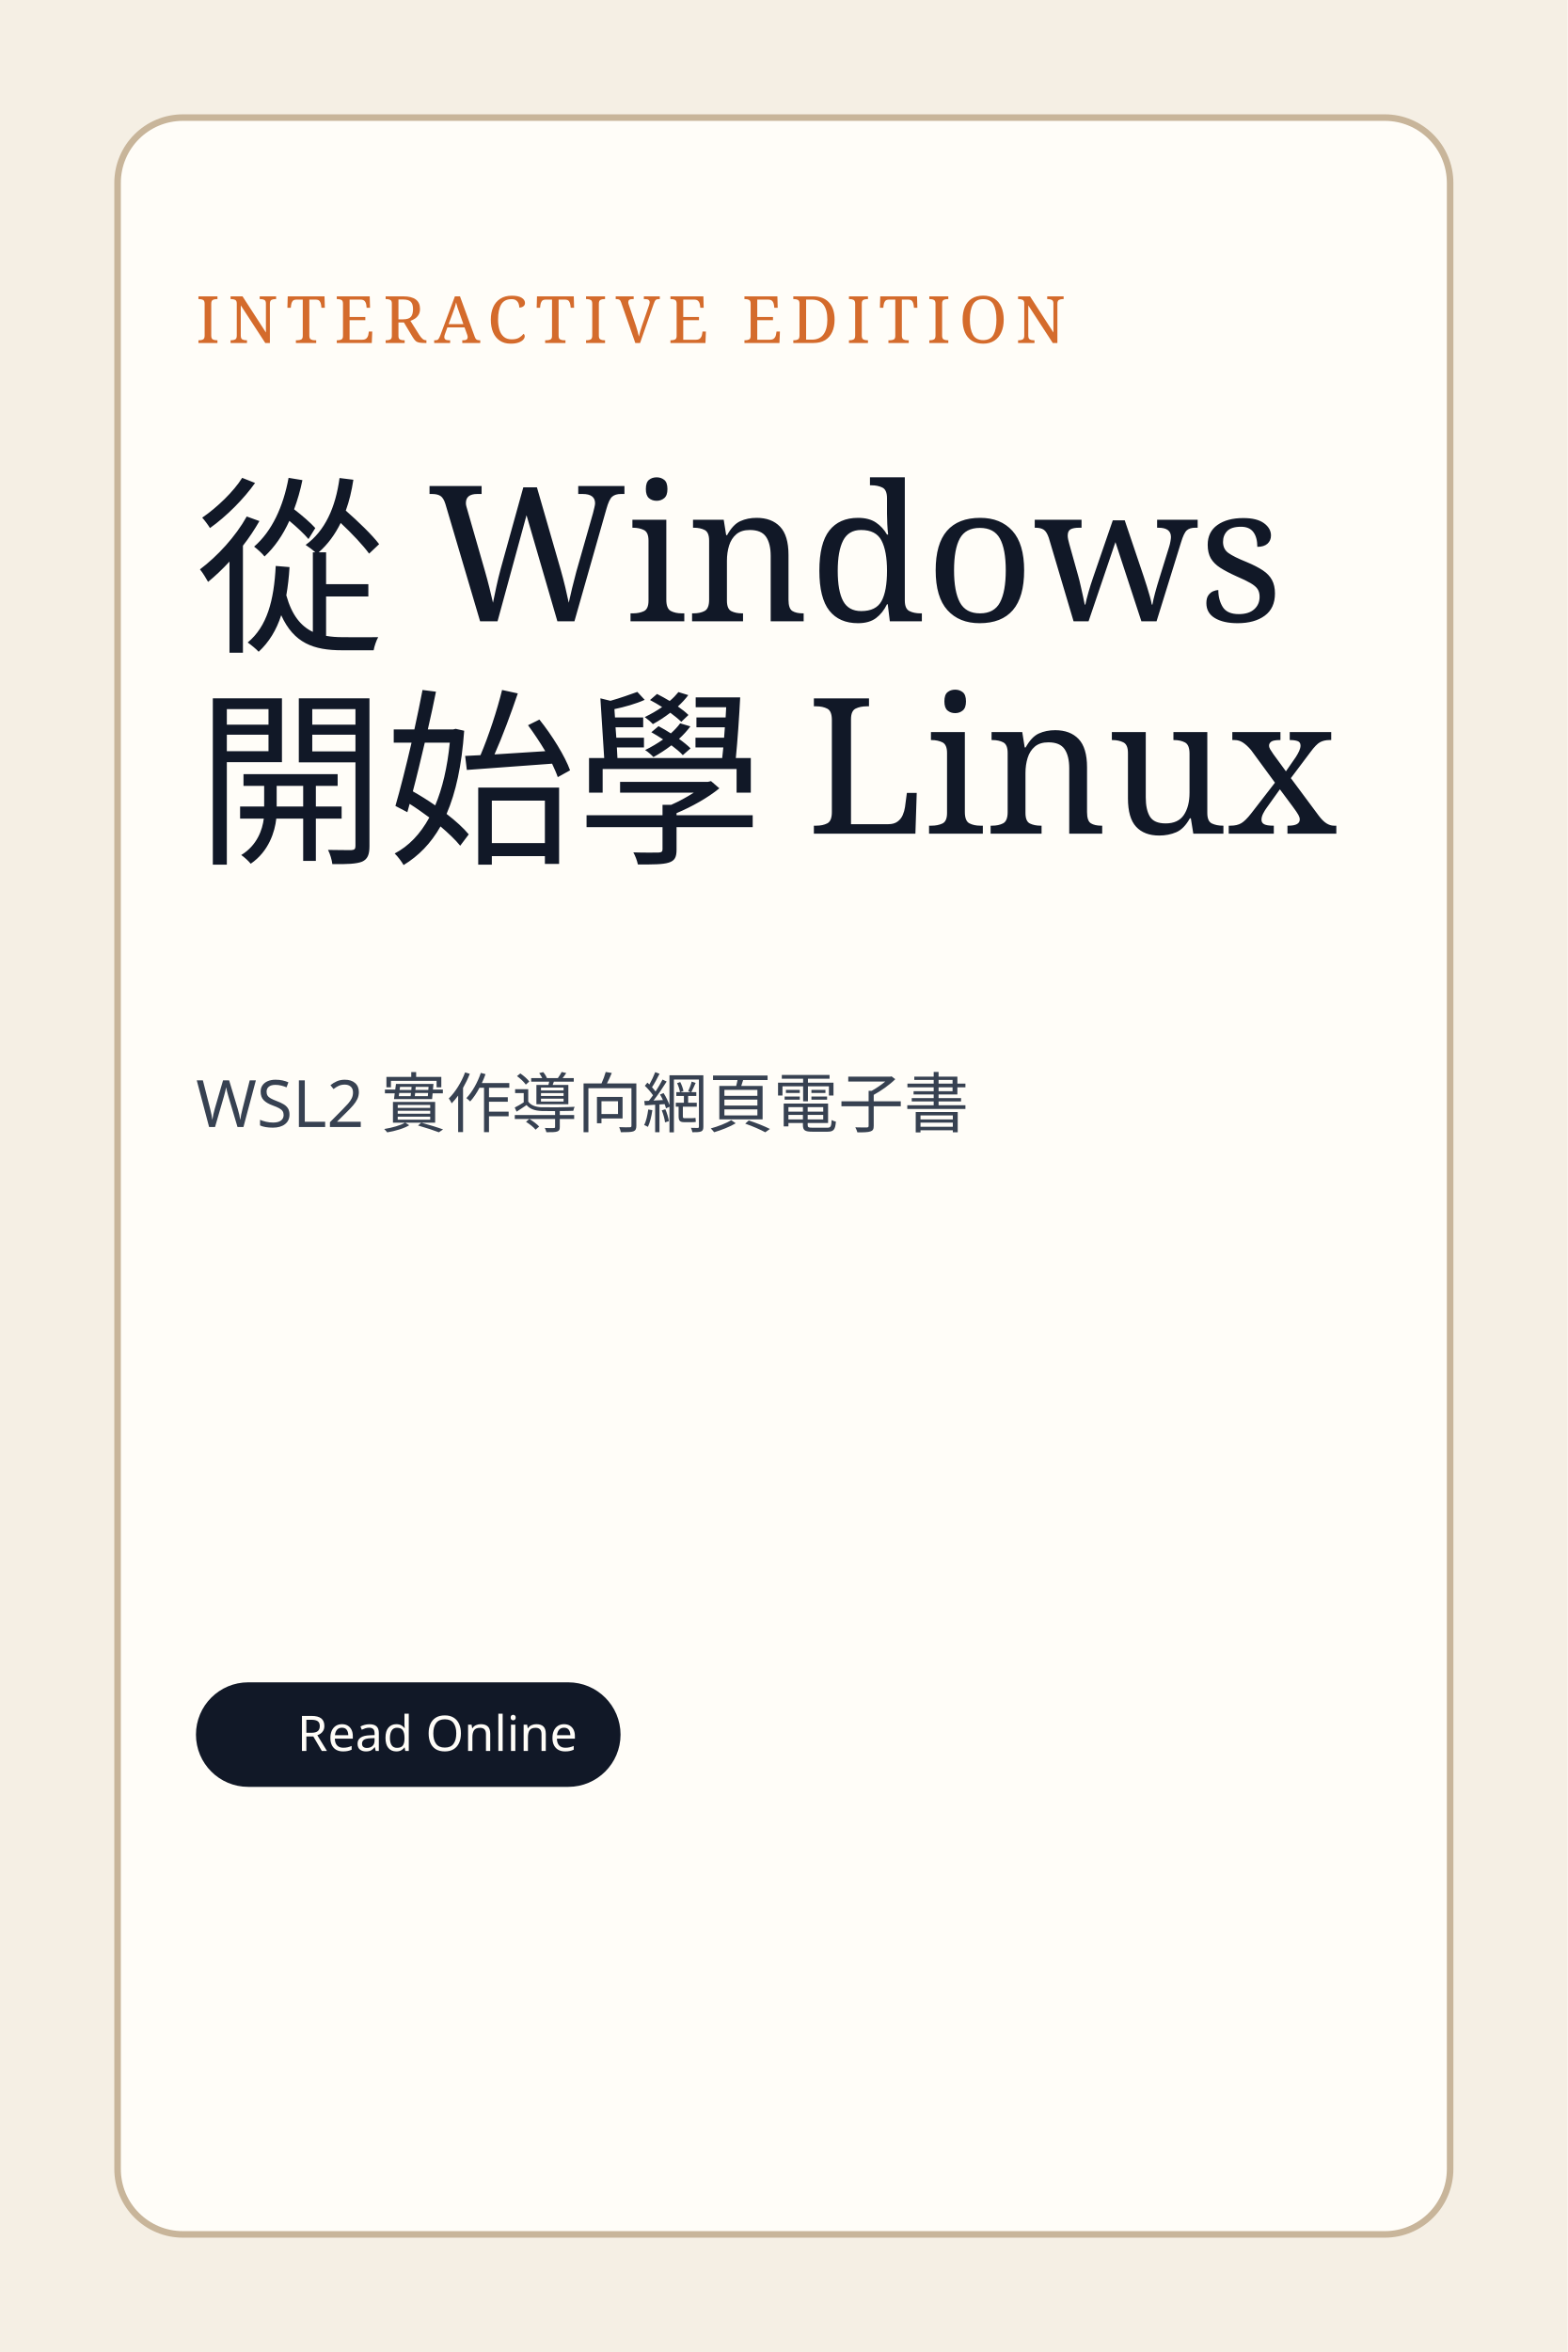
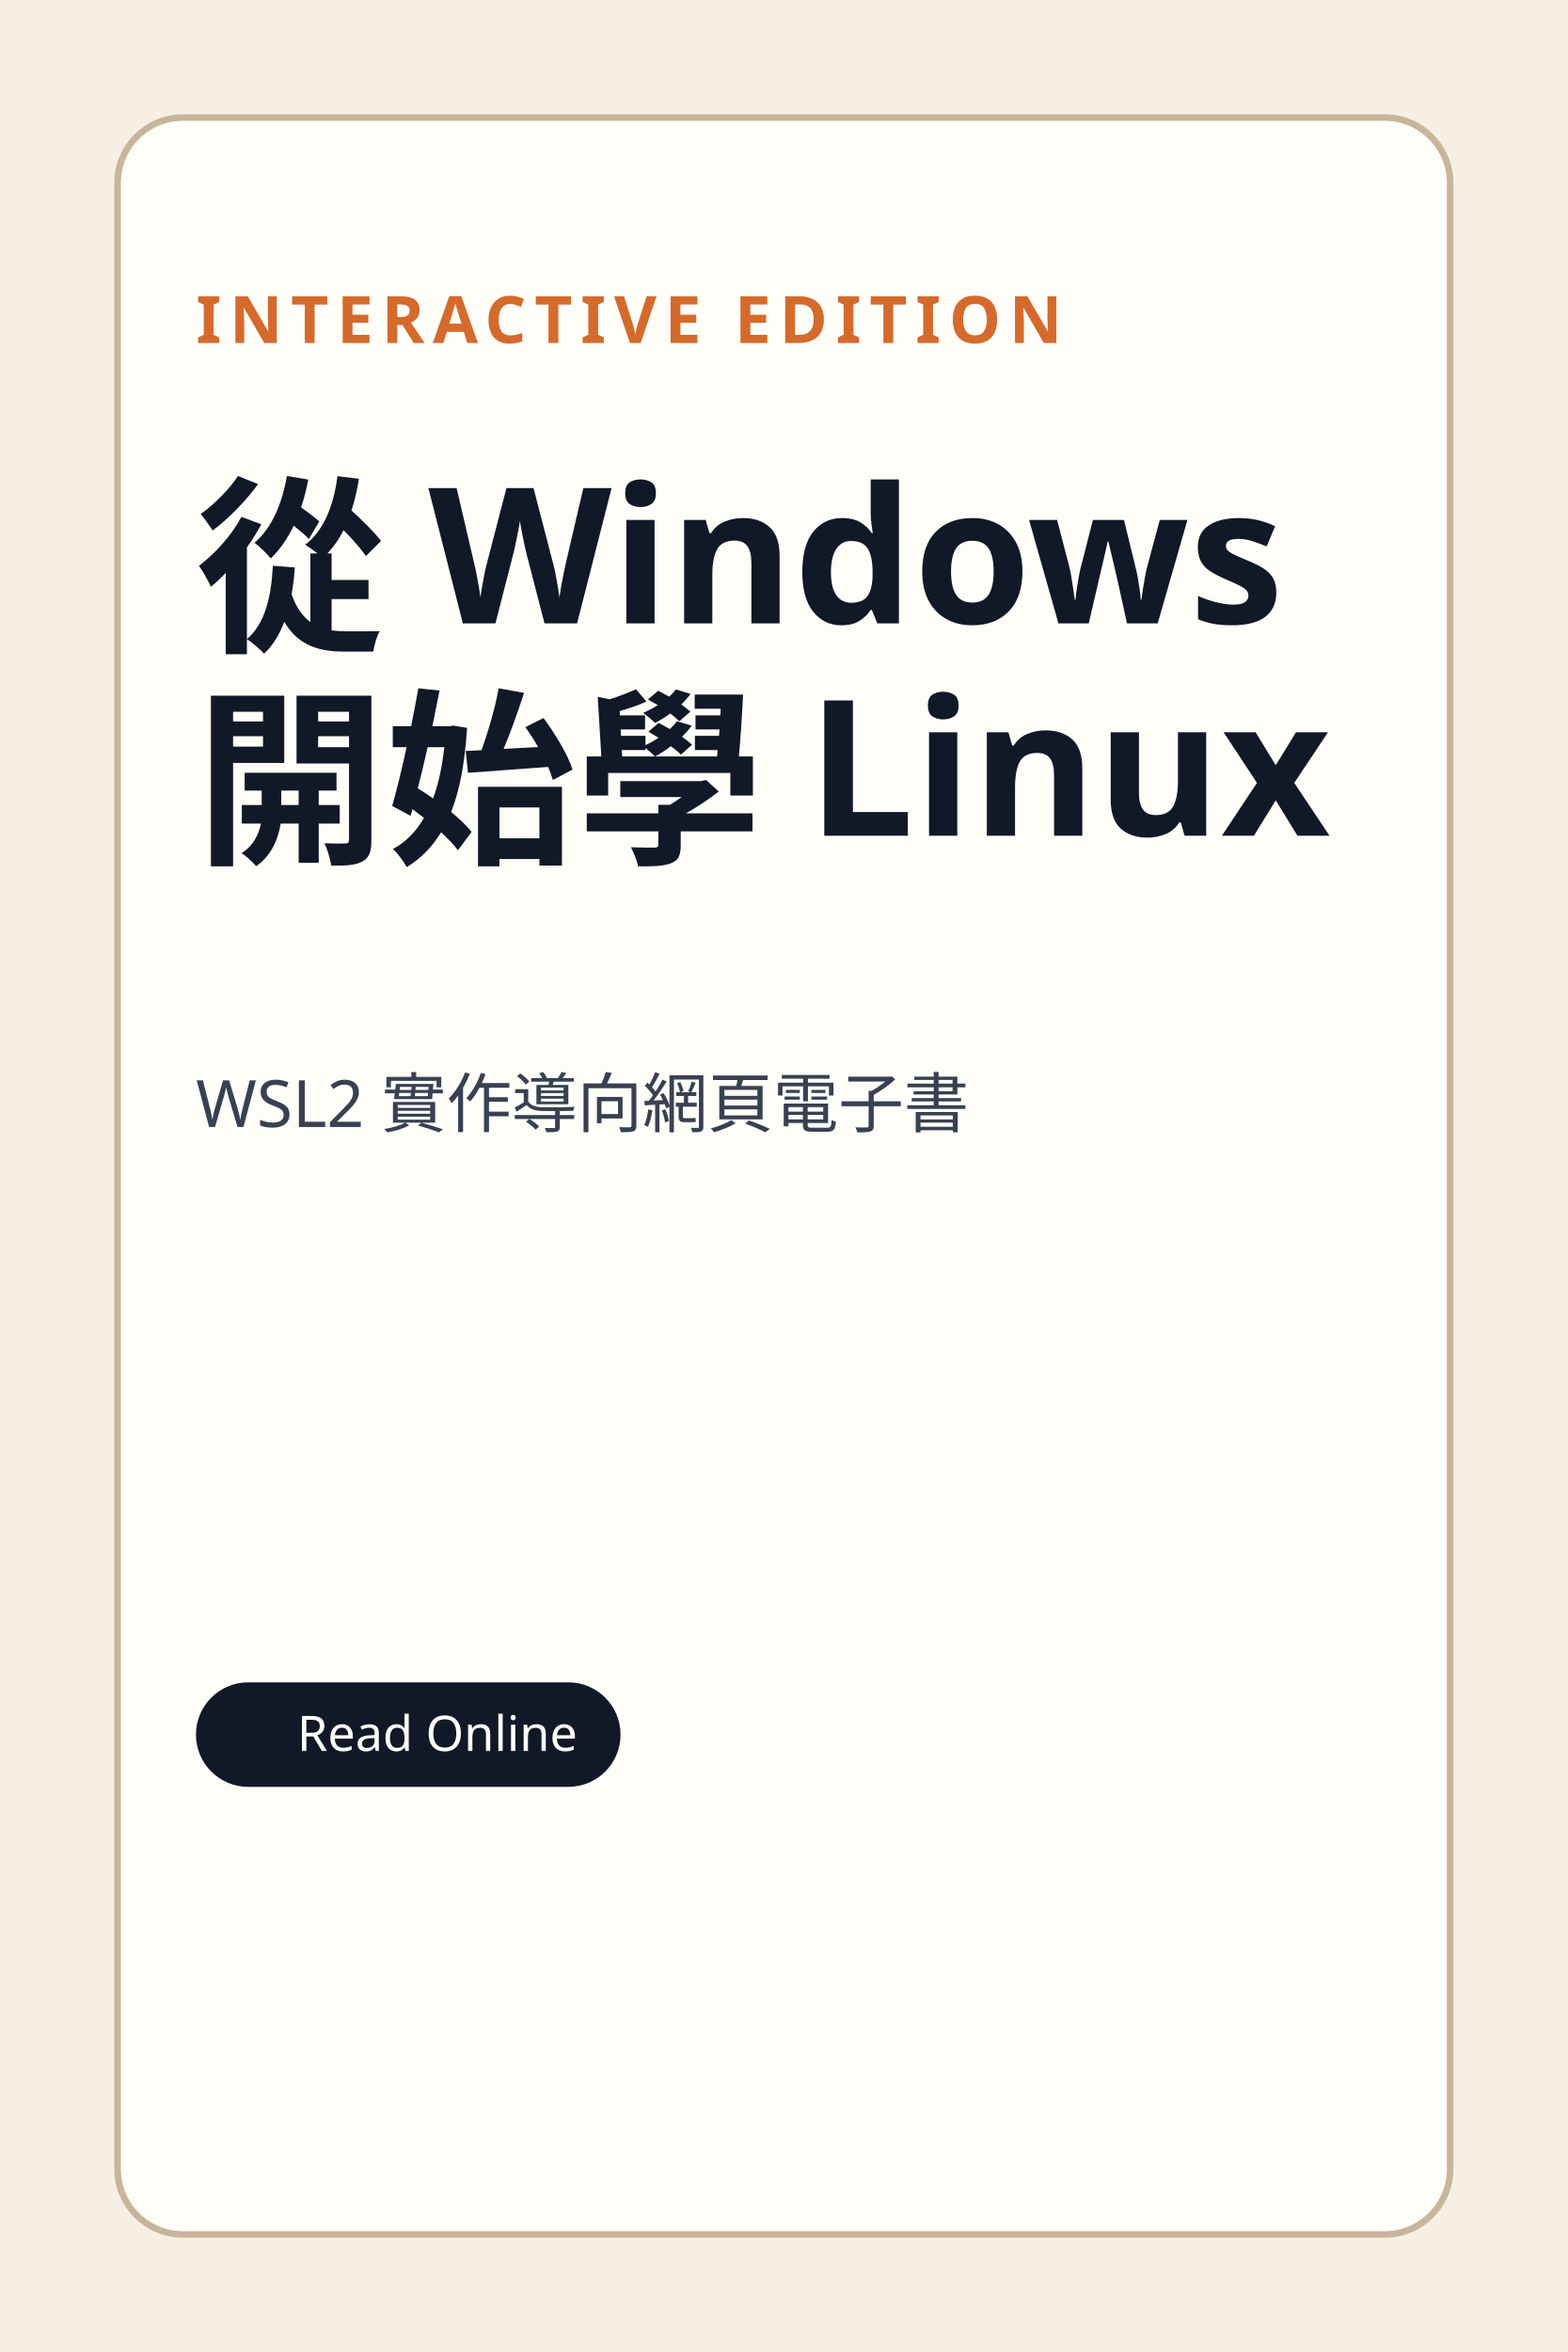
<svg xmlns="http://www.w3.org/2000/svg" width="960" height="1440" viewBox="0 0 960 1440" fill="none">
  <rect width="960" height="1440" fill="#F5EFE4" />
  <rect x="72" y="72" width="816" height="1296" rx="40" fill="#FFFDF8" stroke="#C8B59A" stroke-width="4" />
-   <text x="120" y="210" fill="#D46B2C" font-size="40" font-family="Georgia, serif" letter-spacing="5">INTERACTIVE EDITION</text>
-   <text x="120" y="390" fill="#111827" font-size="116" font-family="Georgia, serif">從 Windows</text>
-   <text x="120" y="520" fill="#111827" font-size="116" font-family="Georgia, serif">開始學 Linux</text>
+   <text x="120" y="210" fill="#D46B2C" font-size="40" font-family="'Trebuchet MS', 'Segoe UI', sans-serif" font-weight="800" letter-spacing="5">INTERACTIVE EDITION</text>
+   <text x="120" y="390" fill="#111827" font-size="116" font-family="'Trebuchet MS', 'Segoe UI', sans-serif" font-weight="800">從 Windows</text>
+   <text x="120" y="520" fill="#111827" font-size="116" font-family="'Trebuchet MS', 'Segoe UI', sans-serif" font-weight="800">開始學 Linux</text>
  <text x="120" y="690" fill="#374151" font-size="40" font-family="'Noto Sans TC', sans-serif">WSL2 實作導向網頁電子書</text>
  <rect x="120" y="1030" width="260" height="64" rx="32" fill="#111827" />
  <text x="182" y="1072" fill="#FFFDF8" font-size="30" font-family="'Noto Sans TC', sans-serif">Read Online</text>
</svg>
